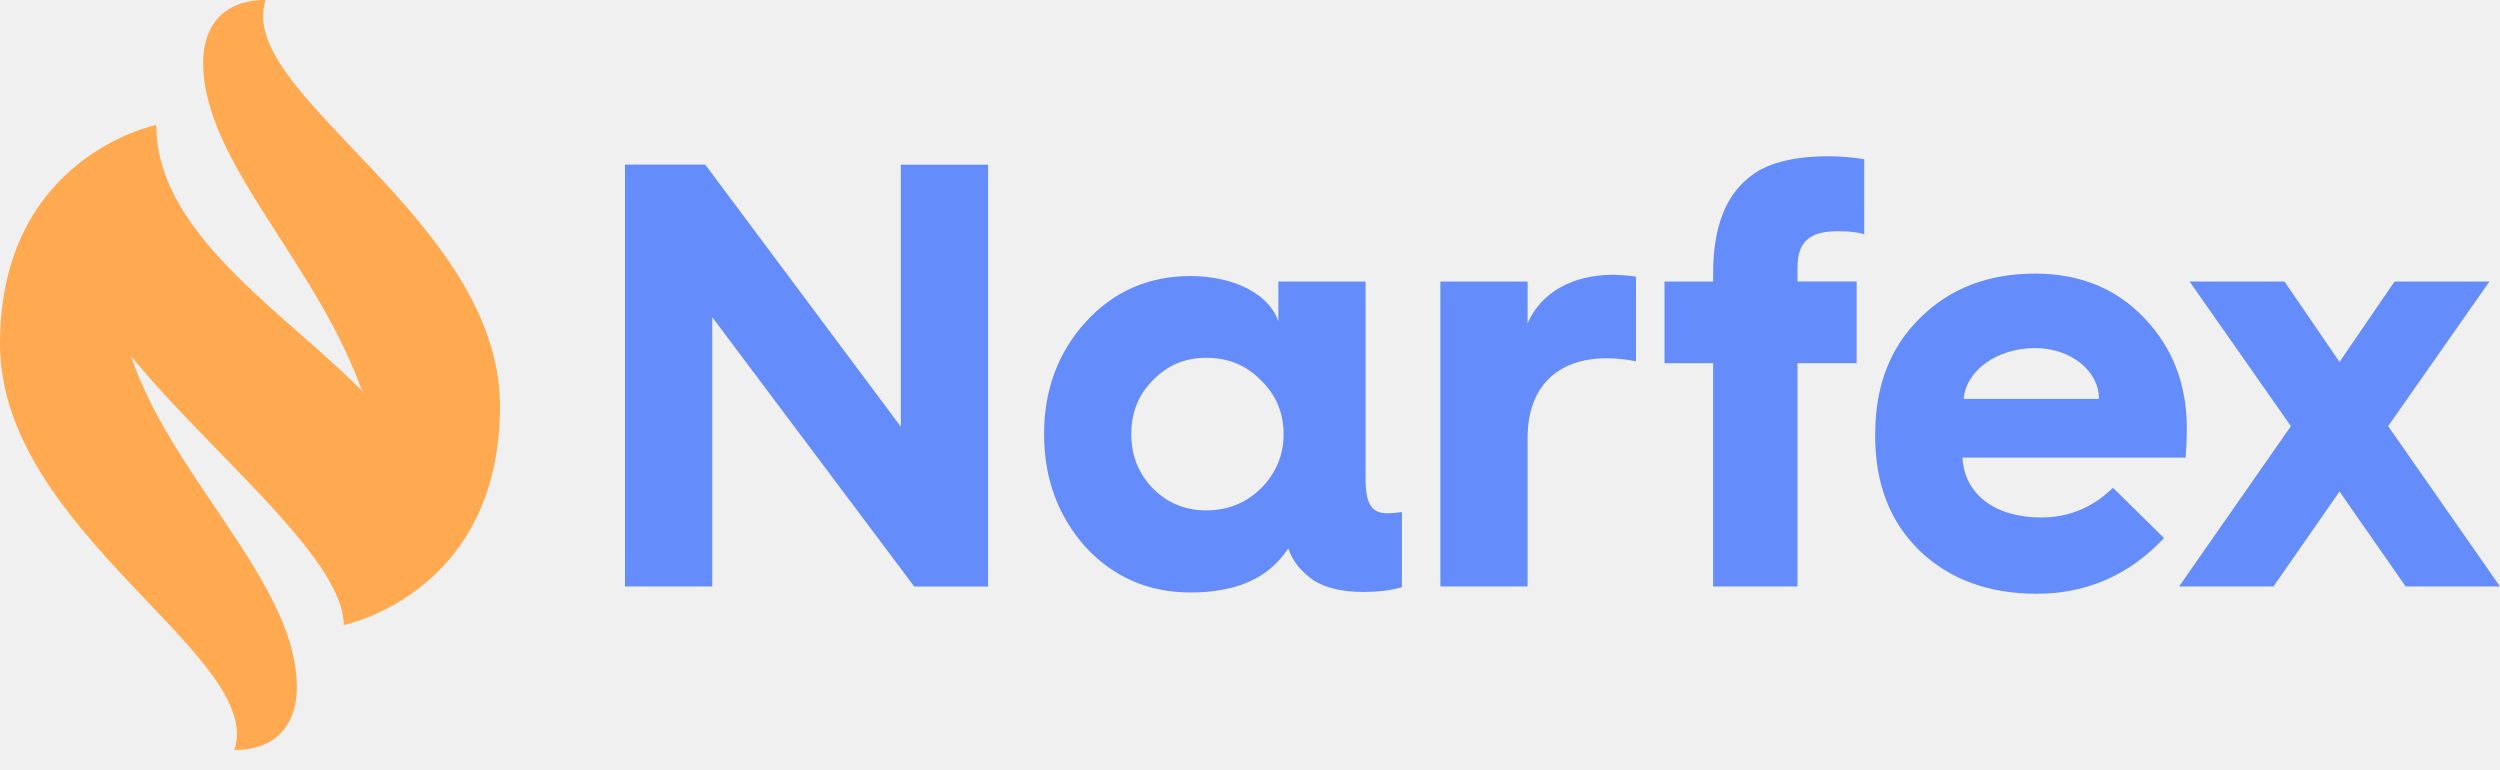
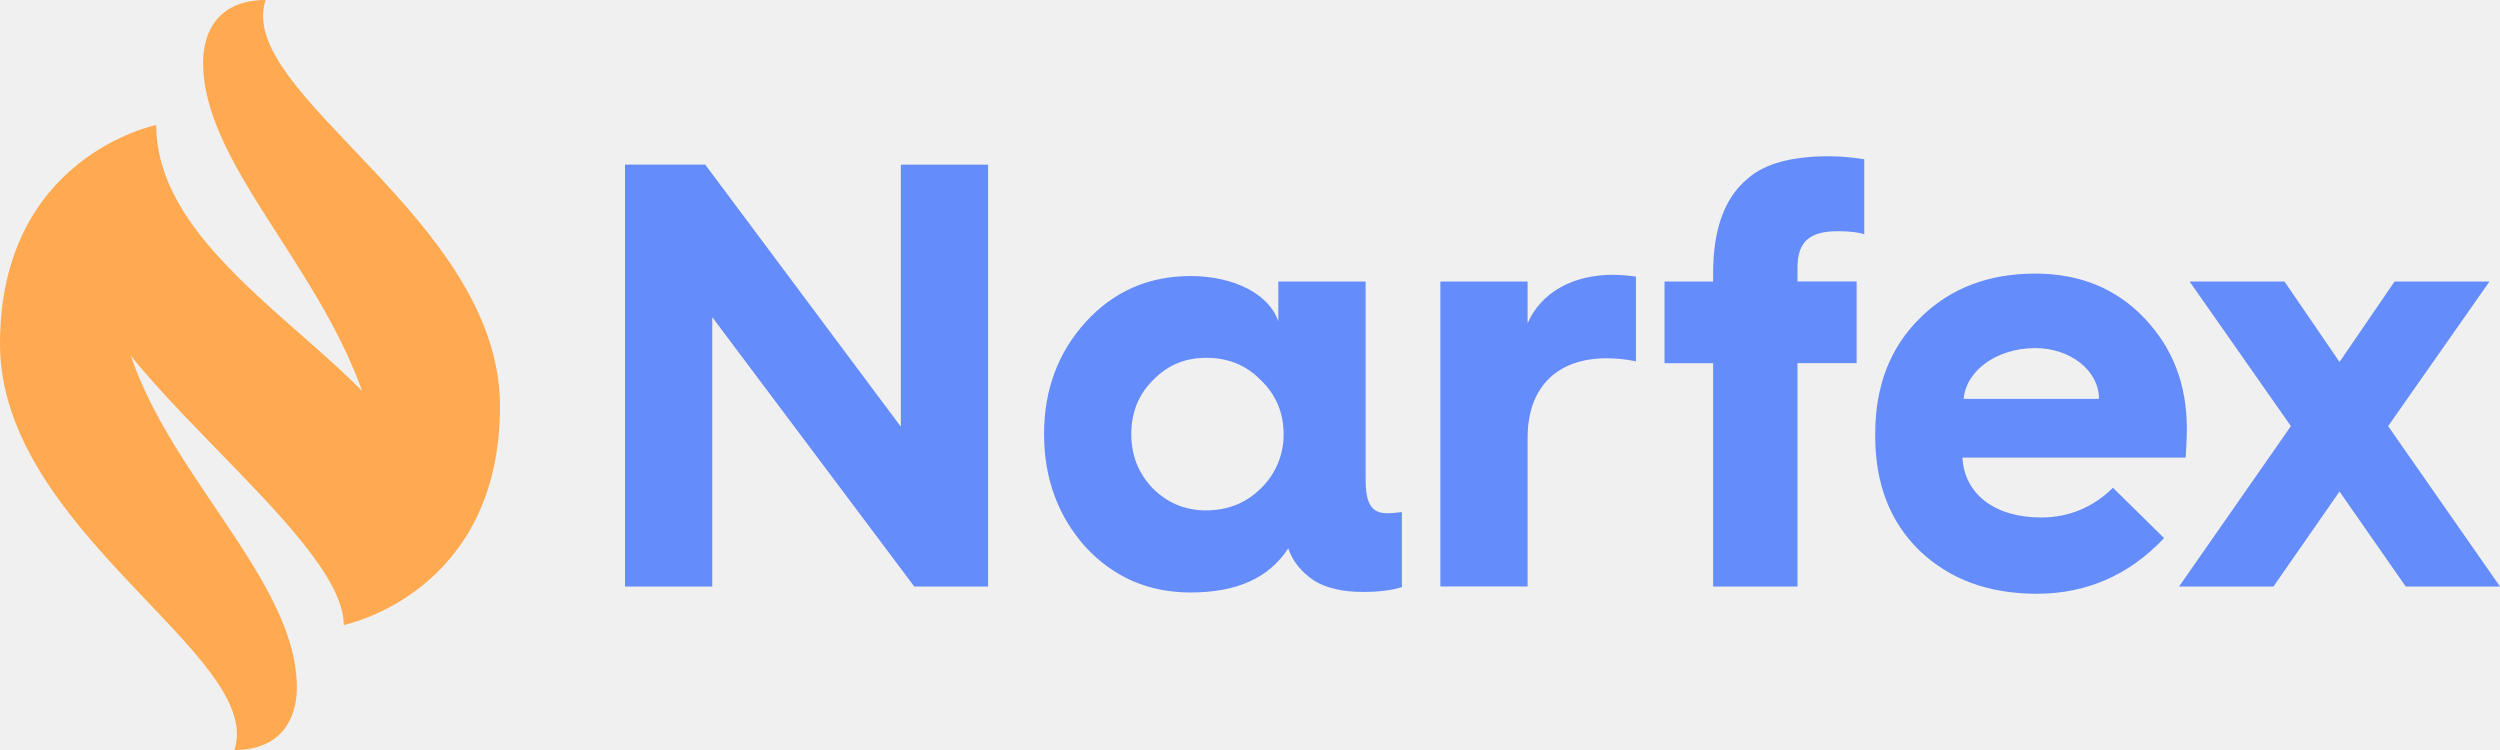
- <svg xmlns="http://www.w3.org/2000/svg" width="104" height="32" fill="none">
+ <svg xmlns="http://www.w3.org/2000/svg" viewBox="0 0 130 39" fill="none">
  <g clip-path="url(#clip0)">
-     <path d="M14.3 26c0-3.9-11.05-11.05-11.05-15.6 0-3.25 3.25-5.2 3.25-5.2 0 6.5 11.05 10.4 11.05 15.6 0 3.9-3.25 5.2-3.25 5.2z" fill="#FFAA50" />
-     <path d="M9.75 31.2C11.05 27.3 0 22.1 0 14.3c0-7.8 6.5-9.1 6.5-9.1s-1.589 1.292-1.589 6.5c0 6.5 7.439 11.7 7.439 16.9 0 1.3-.65 2.6-2.6 2.6zM11.05 0c-1.3 3.9 9.75 9.1 9.75 16.9 0 7.8-6.5 9.1-6.5 9.1s1.589-1.3 1.589-5.2c0-7.8-7.439-13-7.439-18.2 0-1.3.65-2.6 2.6-2.6z" fill="#FFAA50" />
-     <path d="M26 24.398V6.848h3.338l8.137 10.904V6.85h3.63v17.55h-3.07L29.63 13.195v11.203H26zM45.163 13.397c1.17-1.284 2.631-1.913 4.361-1.913 1.852 0 3.29.78 3.655 1.885v-1.658h3.63v8.231c0 1.008.244 1.41.901 1.41.17 0 .39-.025.61-.05v3.12c-.39.127-.927.203-1.633.203-.804 0-1.486-.151-1.998-.455-.56-.377-.925-.83-1.096-1.36-.804 1.235-2.145 1.837-4.069 1.837-1.73 0-3.191-.628-4.36-1.885-1.146-1.284-1.73-2.845-1.73-4.708 0-1.838.584-3.398 1.73-4.657zm7.285 6.923a3.08 3.08 0 00.95-2.266c0-.882-.317-1.636-.95-2.24-.61-.63-1.364-.929-2.269-.929-.876 0-1.608.302-2.217.931-.609.604-.9 1.359-.9 2.24 0 .882.291 1.638.9 2.266.61.605 1.34.91 2.217.91.904-.003 1.66-.307 2.269-.912zM59.919 24.398V11.711h3.63v1.735c.561-1.283 1.877-2.015 3.557-2.015.318.006.635.031.95.076v3.524a6.058 6.058 0 00-1.217-.127c-2.072 0-3.29 1.21-3.29 3.298v6.194l-3.63.002zM71.267 24.398v-9.29h-2.023v-3.397h2.023v-.353c0-1.837.487-3.147 1.437-3.928.706-.628 1.85-.93 3.387-.93.49.004.978.046 1.461.125v3.12c-.219-.076-.585-.126-1.096-.126-1.17 0-1.68.428-1.68 1.51v.58h2.46v3.398h-2.46v9.291h-3.51zM78.01 18.029c0-1.988.634-3.6 1.876-4.81 1.243-1.235 2.851-1.837 4.776-1.837 1.876 0 3.386.63 4.555 1.863 1.169 1.234 1.755 2.743 1.755 4.58 0 .429-.025.833-.048 1.21h-9.285c.073 1.51 1.34 2.492 3.265 2.492 1.145 0 2.145-.403 2.996-1.235l2.124 2.091c-1.44 1.537-3.219 2.317-5.29 2.317-2.021 0-3.629-.604-4.874-1.787-1.243-1.209-1.852-2.795-1.852-4.784l.002-.1zm9.307-1.436c0-1.183-1.194-2.113-2.655-2.113-1.584 0-2.875.93-2.973 2.113h5.628z" fill="#648CFA" />
-     <path d="M90.65 24.398l4.652-6.67-4.215-6.017h3.948l2.289 3.347 2.29-3.347h3.947l-4.215 6.017 4.654 6.67h-3.923l-2.753-3.952-2.749 3.952H90.65z" fill="#648CFA" />
+     <path d="M17.875 32.5c0-4.875-13.813-13.813-13.813-19.5 0-4.063 4.063-6.5 4.063-6.5 0 8.125 13.813 13 13.813 19.5 0 4.875-4.063 6.5-4.063 6.5z" fill="#FFAA50" />
+     <path d="M12.188 39C13.812 34.125 0 27.625 0 17.875S8.125 6.5 8.125 6.5s-1.986 1.615-1.986 8.125c0 8.125 9.298 14.625 9.298 21.125 0 1.625-.812 3.25-3.25 3.25zM13.813 0C12.187 4.875 26 11.375 26 21.125S17.875 32.5 17.875 32.5s1.986-1.625 1.986-6.5c0-9.75-9.299-16.25-9.299-22.75 0-1.625.813-3.25 3.25-3.25z" fill="#FFAA50" />
+     <path d="M32.5 30.498V8.56h4.172l10.172 13.63V8.563h4.538V30.5h-3.839L37.037 16.494v14.004H32.5zM56.454 16.747c1.463-1.606 3.288-2.392 5.451-2.392 2.314 0 4.111.975 4.568 2.357v-2.073h4.539v10.289c0 1.259.304 1.761 1.126 1.761.213 0 .487-.03.761-.06v3.9c-.487.158-1.158.252-2.04.252-1.005 0-1.858-.189-2.498-.569-.7-.471-1.157-1.038-1.37-1.7-1.005 1.544-2.68 2.297-5.086 2.297-2.163 0-3.99-.785-5.45-2.356-1.432-1.605-2.164-3.556-2.164-5.886 0-2.297.732-4.247 2.163-5.82zM65.56 25.4a3.852 3.852 0 001.187-2.833c0-1.102-.396-2.045-1.187-2.8-.762-.787-1.706-1.16-2.836-1.16-1.096 0-2.01.376-2.771 1.164-.762.755-1.126 1.698-1.126 2.8 0 1.101.364 2.046 1.126 2.832.761.756 1.675 1.137 2.771 1.137 1.13-.004 2.075-.384 2.836-1.14zM74.899 30.498v-15.86h4.537v2.17c.702-1.604 2.346-2.519 4.446-2.519a9.56 9.56 0 011.188.095v4.405a7.577 7.577 0 00-1.521-.159c-2.59 0-4.113 1.513-4.113 4.123v7.742l-4.537.003zM89.083 30.498V18.886h-2.528v-4.247h2.528v-.441c0-2.297.609-3.934 1.797-4.91.883-.786 2.313-1.163 4.234-1.163.612.005 1.222.057 1.826.156v3.9c-.273-.094-.73-.158-1.37-.158-1.462 0-2.1.536-2.1 1.89v.723h3.075v4.247h-3.076v11.615h-4.386zM97.513 22.536c0-2.485.792-4.5 2.345-6.012 1.553-1.544 3.564-2.297 5.969-2.297 2.345 0 4.234.787 5.694 2.33 1.461 1.541 2.194 3.428 2.194 5.725 0 .535-.031 1.04-.06 1.512h-11.606c.091 1.887 1.675 3.115 4.082 3.115 1.43 0 2.681-.504 3.744-1.544l2.656 2.614c-1.8 1.92-4.025 2.896-6.613 2.896-2.527 0-4.537-.755-6.093-2.234-1.554-1.51-2.314-3.493-2.314-5.98l.002-.125zm11.634-1.795c0-1.478-1.493-2.641-3.32-2.641-1.98 0-3.593 1.163-3.715 2.641h7.035z" fill="#648CFA" />
+     <path d="M113.312 30.498l5.815-8.339-5.268-7.52h4.934l2.862 4.184 2.863-4.184h4.934l-5.269 7.52L130 30.5h-4.903l-3.442-4.942-3.436 4.941h-4.907z" fill="#648CFA" />
  </g>
  <defs>
    <clipPath id="clip0">
-       <path fill="#fff" d="M0 0h104v31.2H0z" />
+       <path fill="#fff" d="M0 0h130v39H0z" />
    </clipPath>
  </defs>
</svg>
